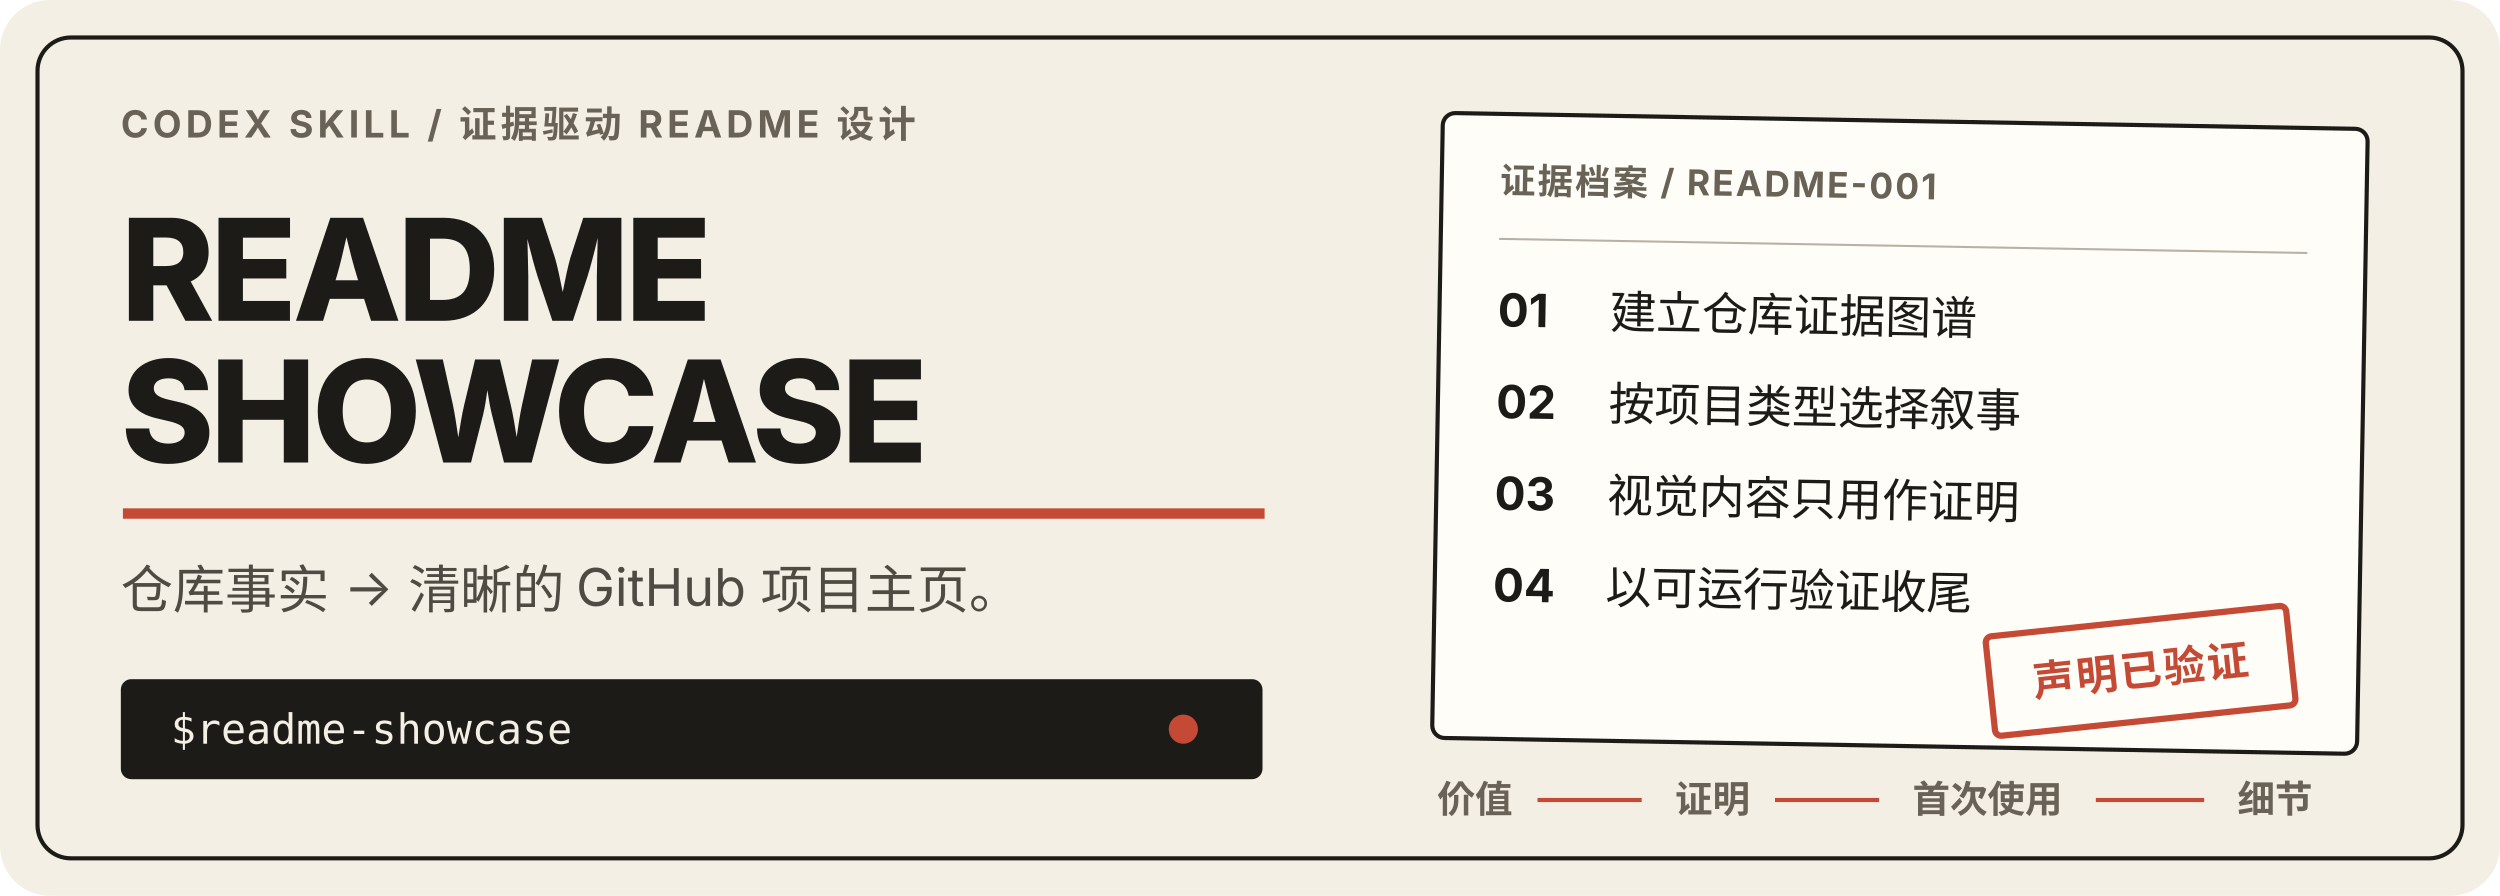
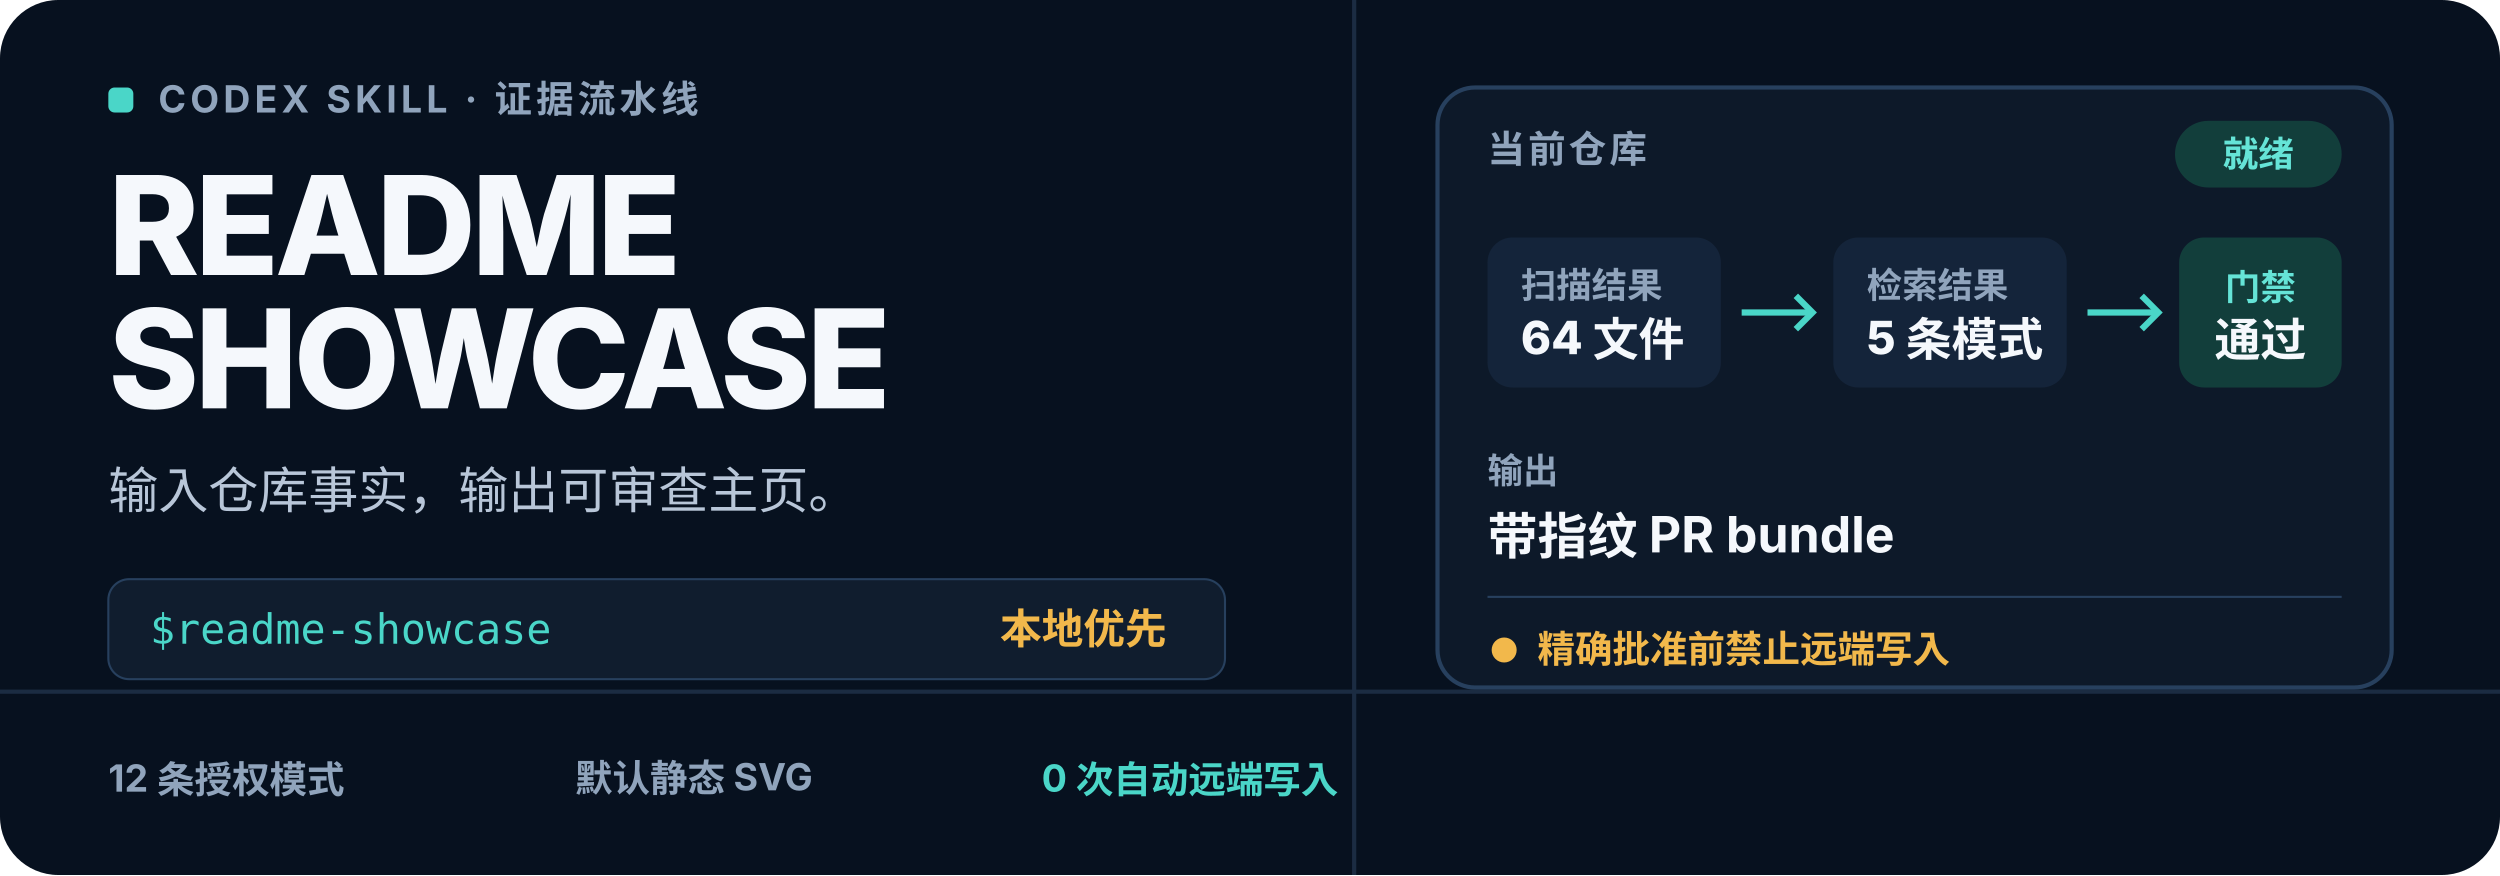
- <svg xmlns="http://www.w3.org/2000/svg" width="1200" height="430" viewBox="0 0 1200 430" role="img" aria-labelledby="title desc">
-   <rect width="1200" height="430" rx="24" fill="#F3EFE5" />
-   <rect x="18" y="18" width="1164" height="394" rx="16" fill="none" stroke="#1D1B17" stroke-width="2" />
-   <g font-family="-apple-system, BlinkMacSystemFont, 'Segoe UI', 'PingFang SC', sans-serif">
-     <text x="58" y="66" fill="#686257" font-size="18" font-weight="700" letter-spacing="2">CODEX SKILL / 证据驱动 README 设计</text>
-     <text x="58" y="154" fill="#1D1B17" font-size="68" font-weight="800" letter-spacing="-2">README</text>
-     <text x="58" y="222" fill="#1D1B17" font-size="68" font-weight="800" letter-spacing="-2">SHOWCASE</text>
-     <rect id="title-highlight" x="59" y="244" width="548" height="5" fill="#C54A36" />
-     <text x="58" y="292" fill="#4F4A42" font-size="25">
-       仓库事实 → 清晰的 GitHub 项目主页。
-     </text>
-     <g id="command-prompt">
-       <rect x="58" y="326" width="548" height="48" rx="5" fill="#1D1B17" />
-       <text x="82" y="357" fill="#F3EFE5" font-size="20" font-family="ui-monospace, SFMono-Regular, Menlo, monospace">$readme-showcase</text>
-       <circle cx="568" cy="350" r="7" fill="#C54A36" />
+ <svg xmlns="http://www.w3.org/2000/svg" width="1200" height="420" viewBox="0 0 1200 420" role="img" aria-labelledby="title desc">
+   <rect width="1200" height="420" rx="28" fill="#07111F" />
+   <path d="M0 332H1200" stroke="#1B2C42" stroke-width="2" />
+   <path d="M650 0V420" stroke="#1B2C42" stroke-width="2" />
+   <g id="identity" font-family="-apple-system, BlinkMacSystemFont, 'Segoe UI', 'PingFang SC', sans-serif">
+     <g transform="translate(52 42)">
+       <rect width="12" height="12" rx="3" fill="#4AD6C8" />
+       <text x="24" y="12" fill="#90A4BC" font-size="18" font-weight="700" letter-spacing="2">CODEX SKILL · 证据流水线</text>
+     </g>
+     <text x="52" y="132" fill="#F5F8FC" font-size="66" font-weight="800" letter-spacing="-2">README</text>
+     <text x="52" y="196" fill="#F5F8FC" font-size="66" font-weight="800" letter-spacing="-2">SHOWCASE</text>
+     <text x="52" y="244" fill="#B8C6D8" font-size="24">输入仓库事实，输出可审查主页。</text>
+     <g id="invocation" transform="translate(52 278)">
+       <rect width="536" height="48" rx="10" fill="#101D2E" stroke="#27405E" />
+       <text x="20" y="31" fill="#4AD6C8" font-size="20" font-family="ui-monospace, SFMono-Regular, Menlo, monospace">$readme-showcase</text>
+       <text x="508" y="31" fill="#F2B84B" font-size="20" font-weight="700" text-anchor="end">本地优先</text>
    </g>
  </g>
-   <g id="evidence-card" transform="translate(690 58) rotate(1 220 148)" font-family="-apple-system, BlinkMacSystemFont, 'Segoe UI', 'PingFang SC', sans-serif">
-     <rect x="0" y="0" width="444" height="300" rx="6" fill="#FFFDF7" stroke="#1D1B17" stroke-width="2" />
-     <line x1="28" y1="60" x2="416" y2="60" stroke="#B9B1A4" />
-     <text x="28" y="38" fill="#686257" font-size="17" font-weight="700" letter-spacing="1">证据档案 / README-001</text>
-     <g font-size="22" fill="#1D1B17">
-       <text x="28" y="102" font-weight="700">01</text>
-       <text x="82" y="102">建立仓库证据图谱</text>
-       <text x="28" y="146" font-weight="700">02</text>
-       <text x="82" y="146">按项目类型选择叙事</text>
-       <text x="28" y="190" font-weight="700">03</text>
-       <text x="82" y="190">视觉内容只用作证明</text>
-       <text x="28" y="234" font-weight="700">04</text>
-       <text x="82" y="234">以可运行验证收尾</text>
+   <g id="evidence-console" transform="translate(690 42)" font-family="-apple-system, BlinkMacSystemFont, 'Segoe UI', 'PingFang SC', sans-serif">
+     <rect width="458" height="288" rx="18" fill="#0D1929" stroke="#27405E" stroke-width="2" />
+     <text x="24" y="36" fill="#90A4BC" font-size="18" font-weight="700" letter-spacing="1.5">当前仓库</text>
+     <rect x="354" y="16" width="80" height="32" rx="16" fill="#123E3B" />
+     <text x="394" y="38" fill="#65E4D7" font-size="17" font-weight="800" text-anchor="middle">就绪</text>
+     <g transform="translate(24 72)">
+       <rect width="112" height="72" rx="12" fill="#14243A" />
+       <text x="16" y="29" fill="#90A4BC" font-size="17" font-weight="700">扫描结果</text>
+       <text x="16" y="56" fill="#F5F8FC" font-size="22" font-weight="800">64 文件</text>
+       <path d="M122 36H156" stroke="#4AD6C8" stroke-width="3" />
+       <path d="m148 28 8 8-8 8" fill="none" stroke="#4AD6C8" stroke-width="3" />
+       <rect x="166" width="112" height="72" rx="12" fill="#14243A" />
+       <text x="182" y="29" fill="#90A4BC" font-size="17" font-weight="700">检索结果</text>
+       <text x="182" y="56" fill="#F5F8FC" font-size="22" font-weight="800">5 条模式</text>
+       <path d="M288 36H322" stroke="#4AD6C8" stroke-width="3" />
+       <path d="m314 28 8 8-8 8" fill="none" stroke="#4AD6C8" stroke-width="3" />
+       <rect x="332" width="78" height="72" rx="12" fill="#123E3B" />
+       <text x="371" y="30" fill="#65E4D7" font-size="17" font-weight="800" text-anchor="middle">门禁</text>
+       <text x="371" y="57" fill="#F5F8FC" font-size="22" font-weight="800" text-anchor="middle">通过</text>
    </g>
-     <g transform="translate(267 238) rotate(-7 72 24)">
-       <rect x="0" y="0" width="145" height="48" rx="3" fill="none" stroke="#C54A36" stroke-width="3" />
-       <text x="72.5" y="31" fill="#C54A36" font-size="20" font-weight="800" text-anchor="middle" letter-spacing="1">声明已验证</text>
+     <g transform="translate(24 172)">
+       <text x="0" y="18" fill="#90A4BC" font-size="17" font-weight="700">输出</text>
+       <text x="0" y="52" fill="#F5F8FC" font-size="24" font-weight="750">带指纹 PR bundle</text>
+       <rect x="0" y="72" width="410" height="1" fill="#27405E" />
+       <circle cx="8" cy="98" r="6" fill="#F2B84B" />
+       <text x="24" y="104" fill="#F2B84B" font-size="18" font-weight="700">精确批准前禁止远端写入</text>
    </g>
  </g>
-   <g font-family="-apple-system, BlinkMacSystemFont, 'Segoe UI', 'PingFang SC', sans-serif" font-size="18" font-weight="700" fill="#686257">
-     <text x="690" y="390">价值</text>
-     <line x1="738" y1="384" x2="788" y2="384" stroke="#C54A36" stroke-width="2" />
-     <text x="804" y="390">证明</text>
-     <line x1="852" y1="384" x2="902" y2="384" stroke="#C54A36" stroke-width="2" />
-     <text x="918" y="390">首次使用</text>
-     <line x1="1006" y1="384" x2="1058" y2="384" stroke="#C54A36" stroke-width="2" />
-     <text x="1074" y="390">细节</text>
+   <g id="metadata" font-family="-apple-system, BlinkMacSystemFont, 'Segoe UI', 'PingFang SC', sans-serif" font-size="18" font-weight="700">
+     <text x="52" y="380" fill="#90A4BC">12 条授权模式</text>
+     <text x="276" y="380" fill="#90A4BC">默认静态 SVG</text>
+     <text x="500" y="380" fill="#4AD6C8">0 次自动远端写入</text>
  </g>
</svg>
